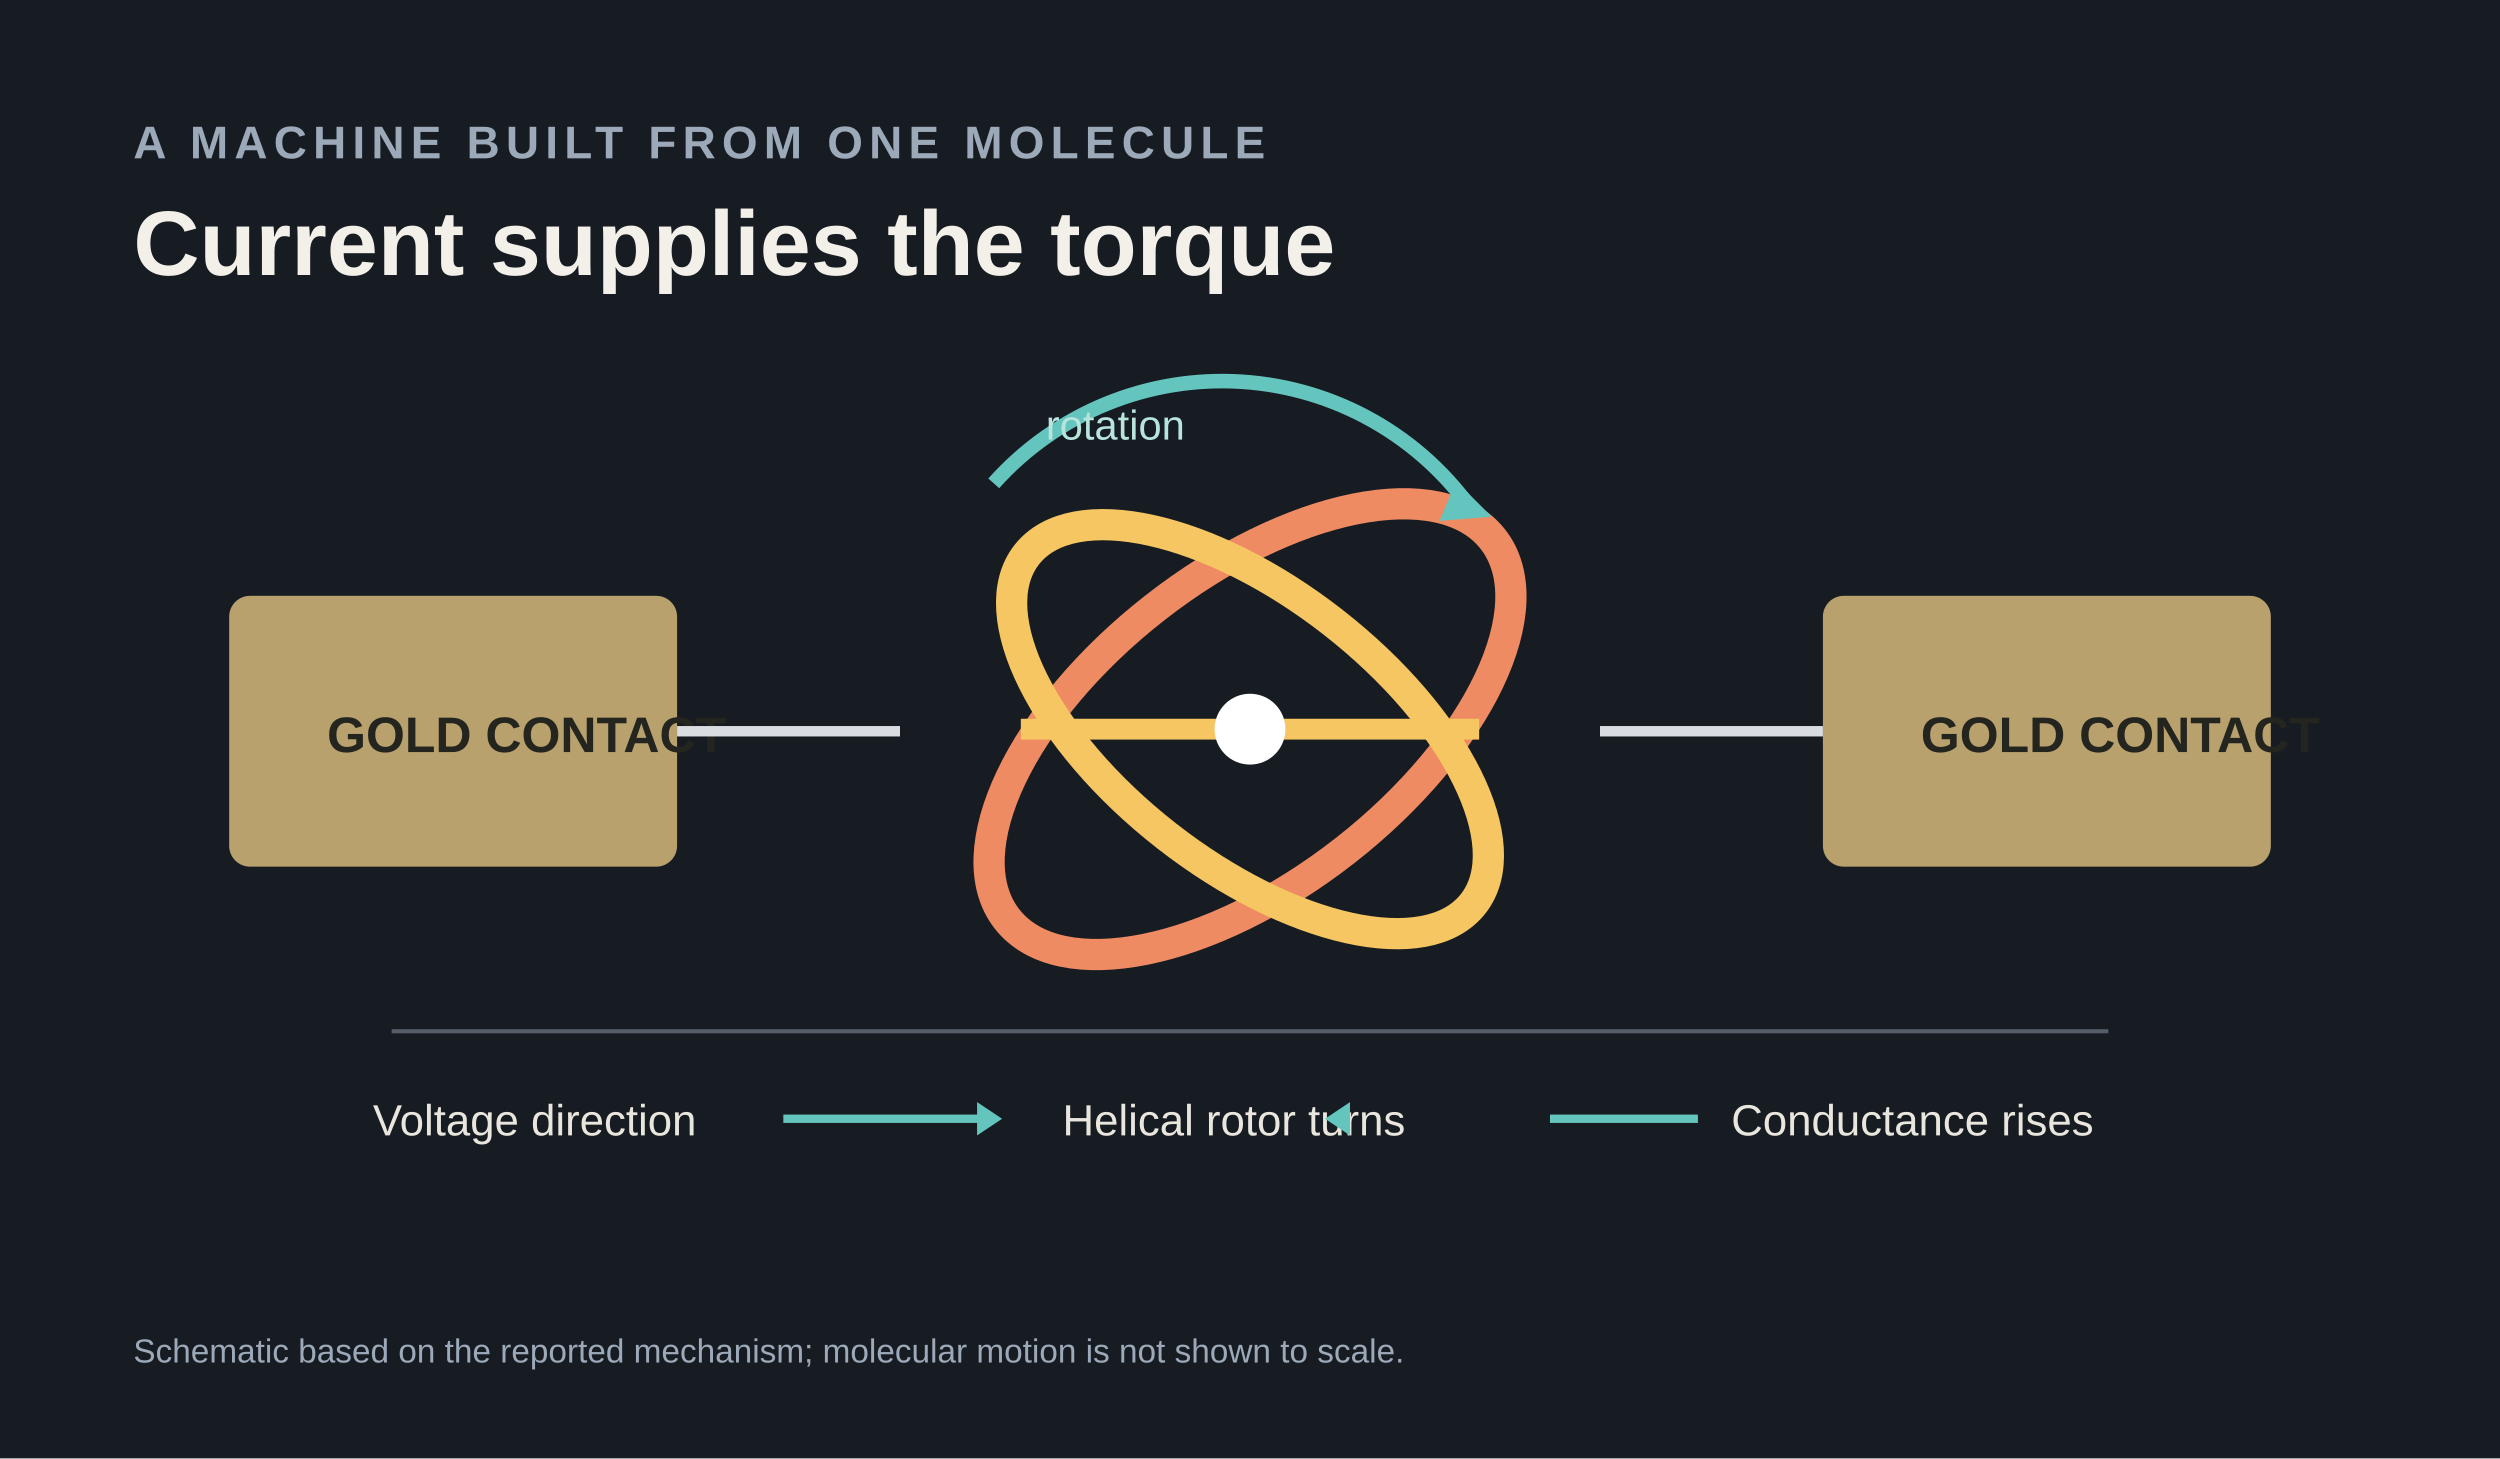
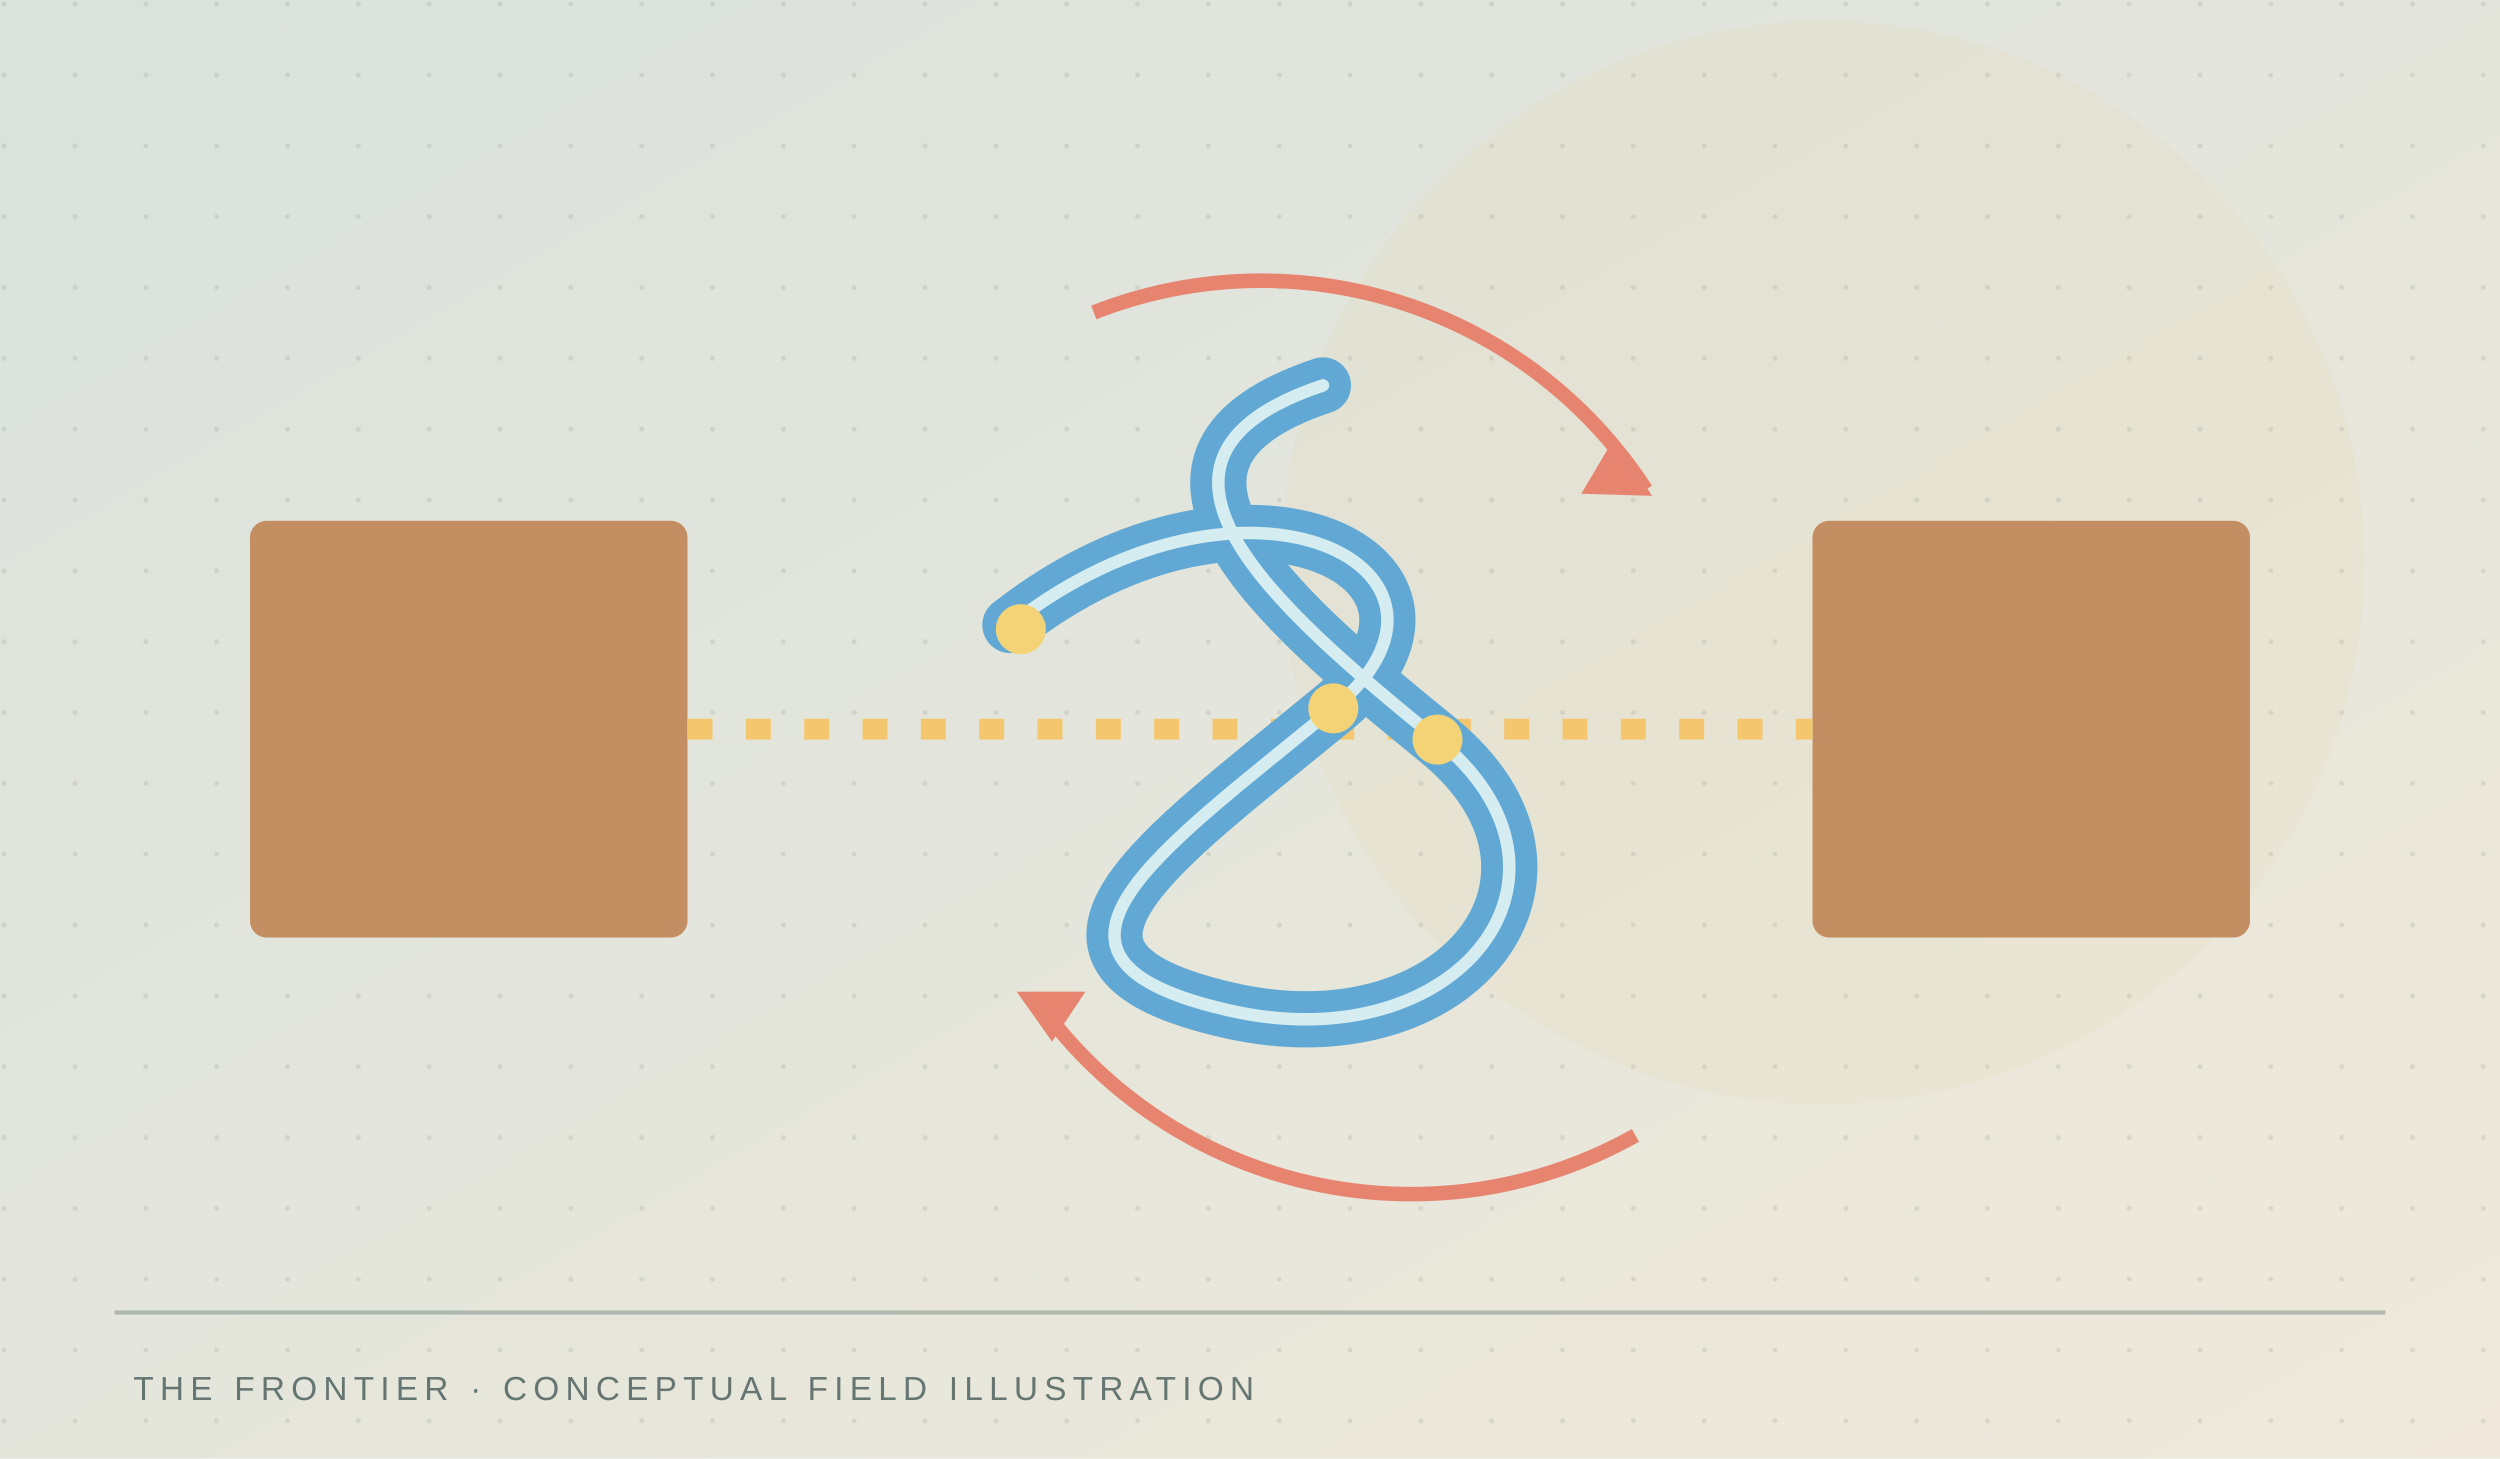
- <svg xmlns="http://www.w3.org/2000/svg" viewBox="0 0 1200 700" role="img" aria-labelledby="t d">
-   <rect width="1200" height="700" fill="#171b22" />
-   <text x="64" y="76" font-family="Arial,sans-serif" font-size="22" font-weight="700" fill="#9ca9b9" letter-spacing="3">A MACHINE BUILT FROM ONE MOLECULE</text>
-   <text x="64" y="132" font-family="Arial,sans-serif" font-size="44" font-weight="700" fill="#f2f0e9">Current supplies the torque</text>
-   <g fill="#b9a16e">
-     <rect x="110" y="286" width="215" height="130" rx="10" />
-     <rect x="875" y="286" width="215" height="130" rx="10" />
+ <svg xmlns="http://www.w3.org/2000/svg" width="1200" height="700" viewBox="0 0 1200 700" role="img" aria-labelledby="title desc">
+   <defs>
+     <linearGradient id="bg" x1="0" y1="0" x2="1" y2="1">
+       <stop stop-color="#d9e2dc" />
+       <stop offset="1" stop-color="#f0e9db" />
+     </linearGradient>
+     <pattern id="grain" width="34" height="34" patternUnits="userSpaceOnUse">
+       <circle cx="2" cy="2" r="1.2" fill="#7b8676" opacity=".18" />
+     </pattern>
+   </defs>
+   <rect width="1200" height="700" fill="url(#bg)" />
+   <rect width="1200" height="700" fill="url(#grain)" />
+   <circle cx="875" cy="270" r="260" fill="#e1b766" opacity=".07" />
+   <rect x="120" y="250" width="210" height="200" rx="8" fill="#c38e62" />
+   <rect x="870" y="250" width="210" height="200" rx="8" fill="#c38e62" />
+   <path d="M330 350H870" stroke="#f4c76f" stroke-width="10" stroke-dasharray="12 16" />
+   <path d="M485 300 C600 210 720 275 640 340 C555 410 480 460 590 485 C700 510 770 420 690 355 C610 290 530 220 635 185" fill="none" stroke="#61a9d4" stroke-width="27" stroke-linecap="round" />
+   <path d="M485 300 C600 210 720 275 640 340 C555 410 480 460 590 485 C700 510 770 420 690 355 C610 290 530 220 635 185" fill="none" stroke="#d5ecf0" stroke-width="6" stroke-linecap="round" />
+   <path d="M525 150a220 220 0 0 1 265 85" fill="none" stroke="#e7846f" stroke-width="7" />
+   <path d="M775 210l18 28-34-1" fill="#e7846f" />
+   <path d="M785 545a220 220 0 0 1-280-55" fill="none" stroke="#e7846f" stroke-width="7" />
+   <path d="M505 500l-17-24 33 0" fill="#e7846f" />
+   <g fill="#f4d377">
+     <circle cx="490" cy="302" r="12" />
+     <circle cx="640" cy="340" r="12" />
+     <circle cx="690" cy="355" r="12" />
  </g>
-   <text x="157" y="361" font-family="Arial,sans-serif" font-size="24" font-weight="700" fill="#24251f">GOLD CONTACT</text>
-   <text x="922" y="361" font-family="Arial,sans-serif" font-size="24" font-weight="700" fill="#24251f">GOLD CONTACT</text>
-   <path d="M325 351H432M768 351h107" stroke="#d9dce1" stroke-width="5" />
-   <g transform="translate(600 350)">
-     <ellipse rx="148" ry="74" fill="none" stroke="#ef8b62" stroke-width="15" transform="rotate(-38)" />
-     <ellipse rx="136" ry="65" fill="none" stroke="#f5c661" stroke-width="15" transform="rotate(38)" />
-     <path d="M-110 0h220" stroke="#f5c661" stroke-width="10" />
-     <circle r="17" fill="#fff" />
-   </g>
-   <path d="M477 232a147 147 0 0 1 231 15" fill="none" stroke="#64c5be" stroke-width="7" />
-   <path d="m699 231 17 17-25 2" fill="#64c5be" />
-   <text x="502" y="211" font-family="Arial,sans-serif" font-size="20" fill="#b7e4dc">rotation</text>
-   <path d="M188 495h824" stroke="#555d68" stroke-width="2" />
-   <text x="179" y="545" font-family="Arial,sans-serif" font-size="21" fill="#e9e6de">Voltage direction</text>
-   <text x="510" y="545" font-family="Arial,sans-serif" font-size="21" fill="#e9e6de">Helical rotor turns</text>
-   <text x="831" y="545" font-family="Arial,sans-serif" font-size="21" fill="#e9e6de">Conductance rises</text>
-   <path d="M376 537h100m268 0h71" stroke="#64c5be" stroke-width="4" />
-   <path d="m469 529 12 8-12 8m167-8 12-8v16z" fill="#64c5be" />
-   <text x="64" y="654" font-family="Arial,sans-serif" font-size="16" fill="#9ca9b9">Schematic based on the reported mechanism; molecular motion is not shown to scale.</text>
+   <path d="M55 630H1145" stroke="#6c817b" stroke-width="2" opacity=".45" />
+   <text x="64" y="672" fill="#495d5a" opacity=".82" font-family="Arial,sans-serif" font-size="16" letter-spacing="3">THE FRONTIER · CONCEPTUAL FIELD ILLUSTRATION</text>
</svg>
